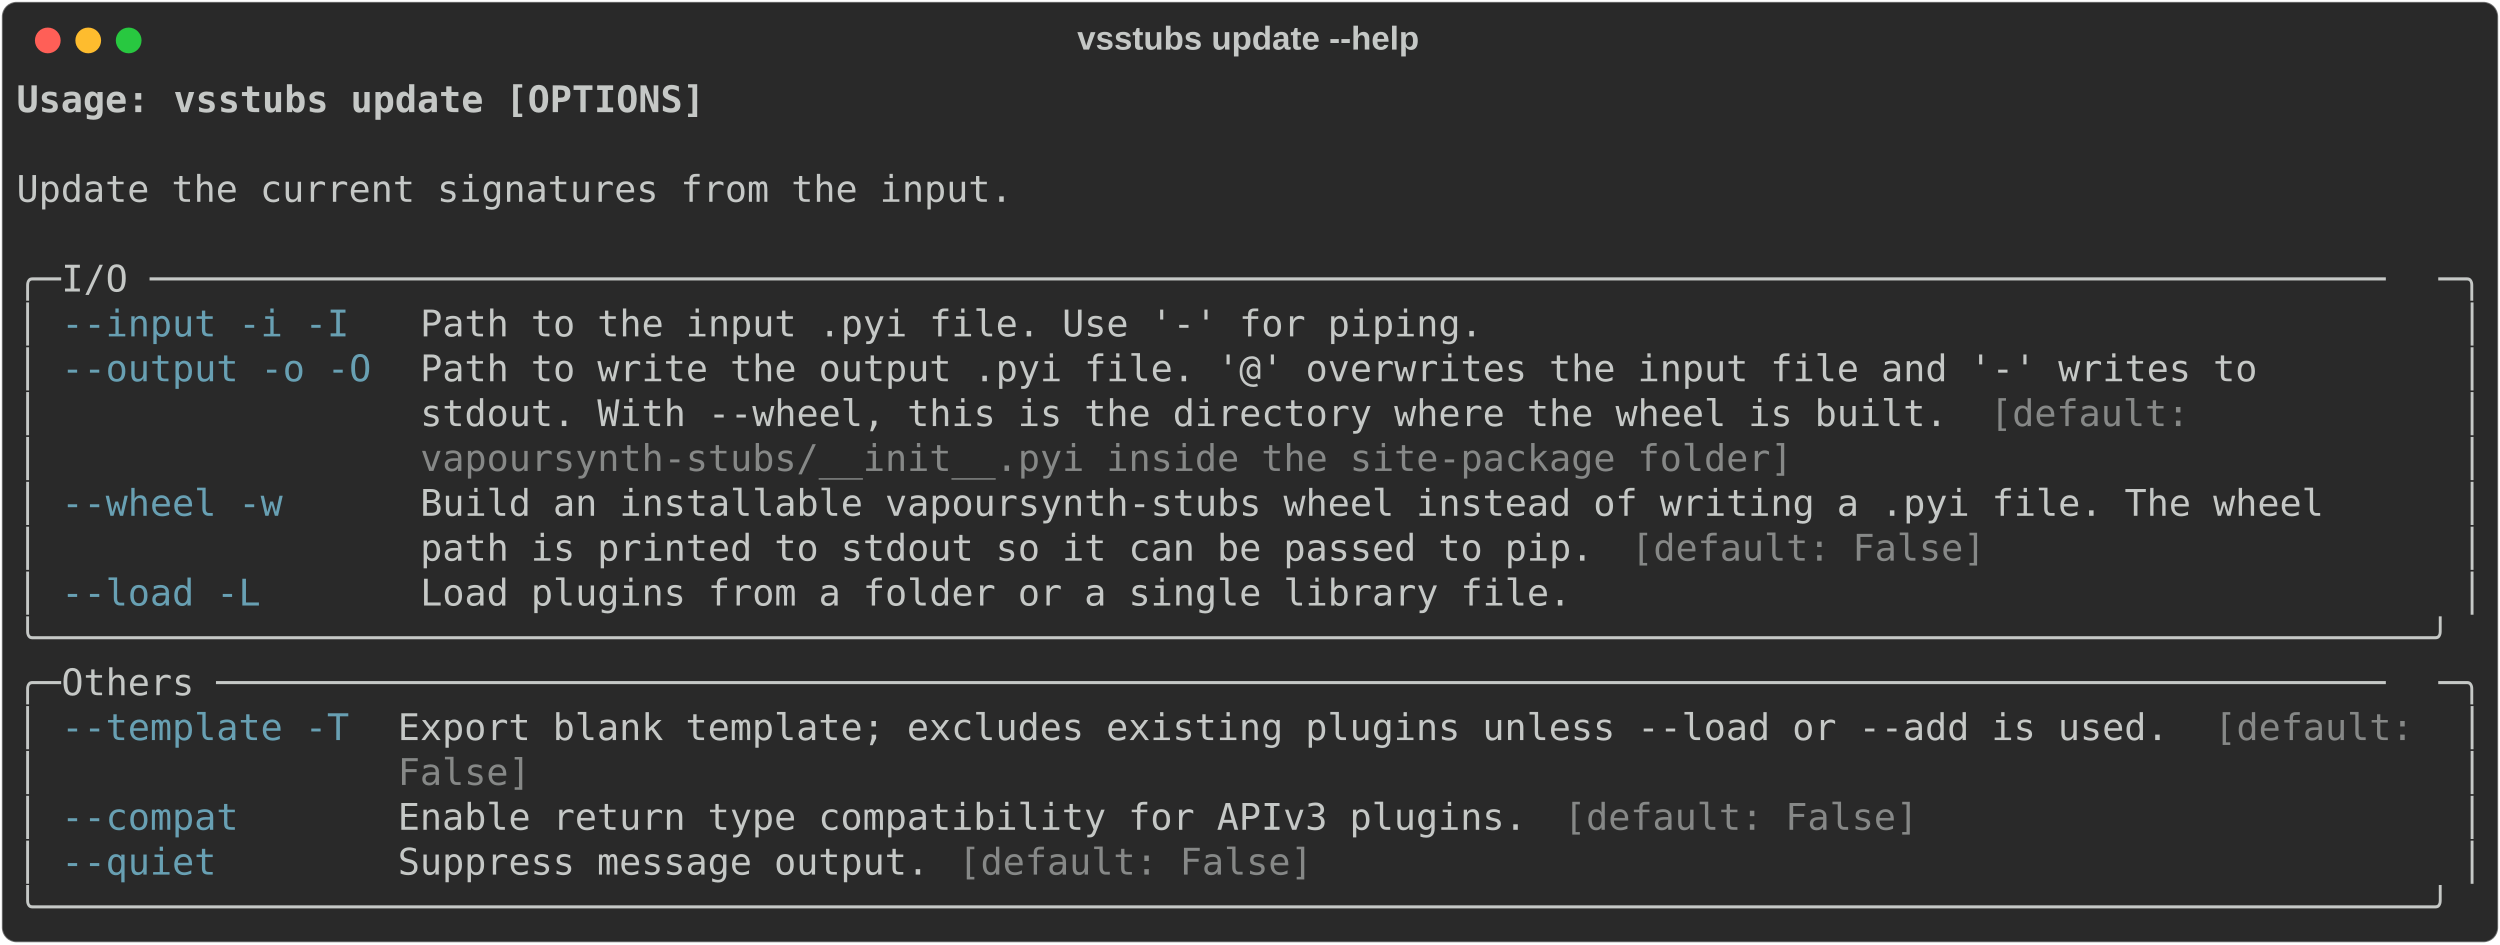
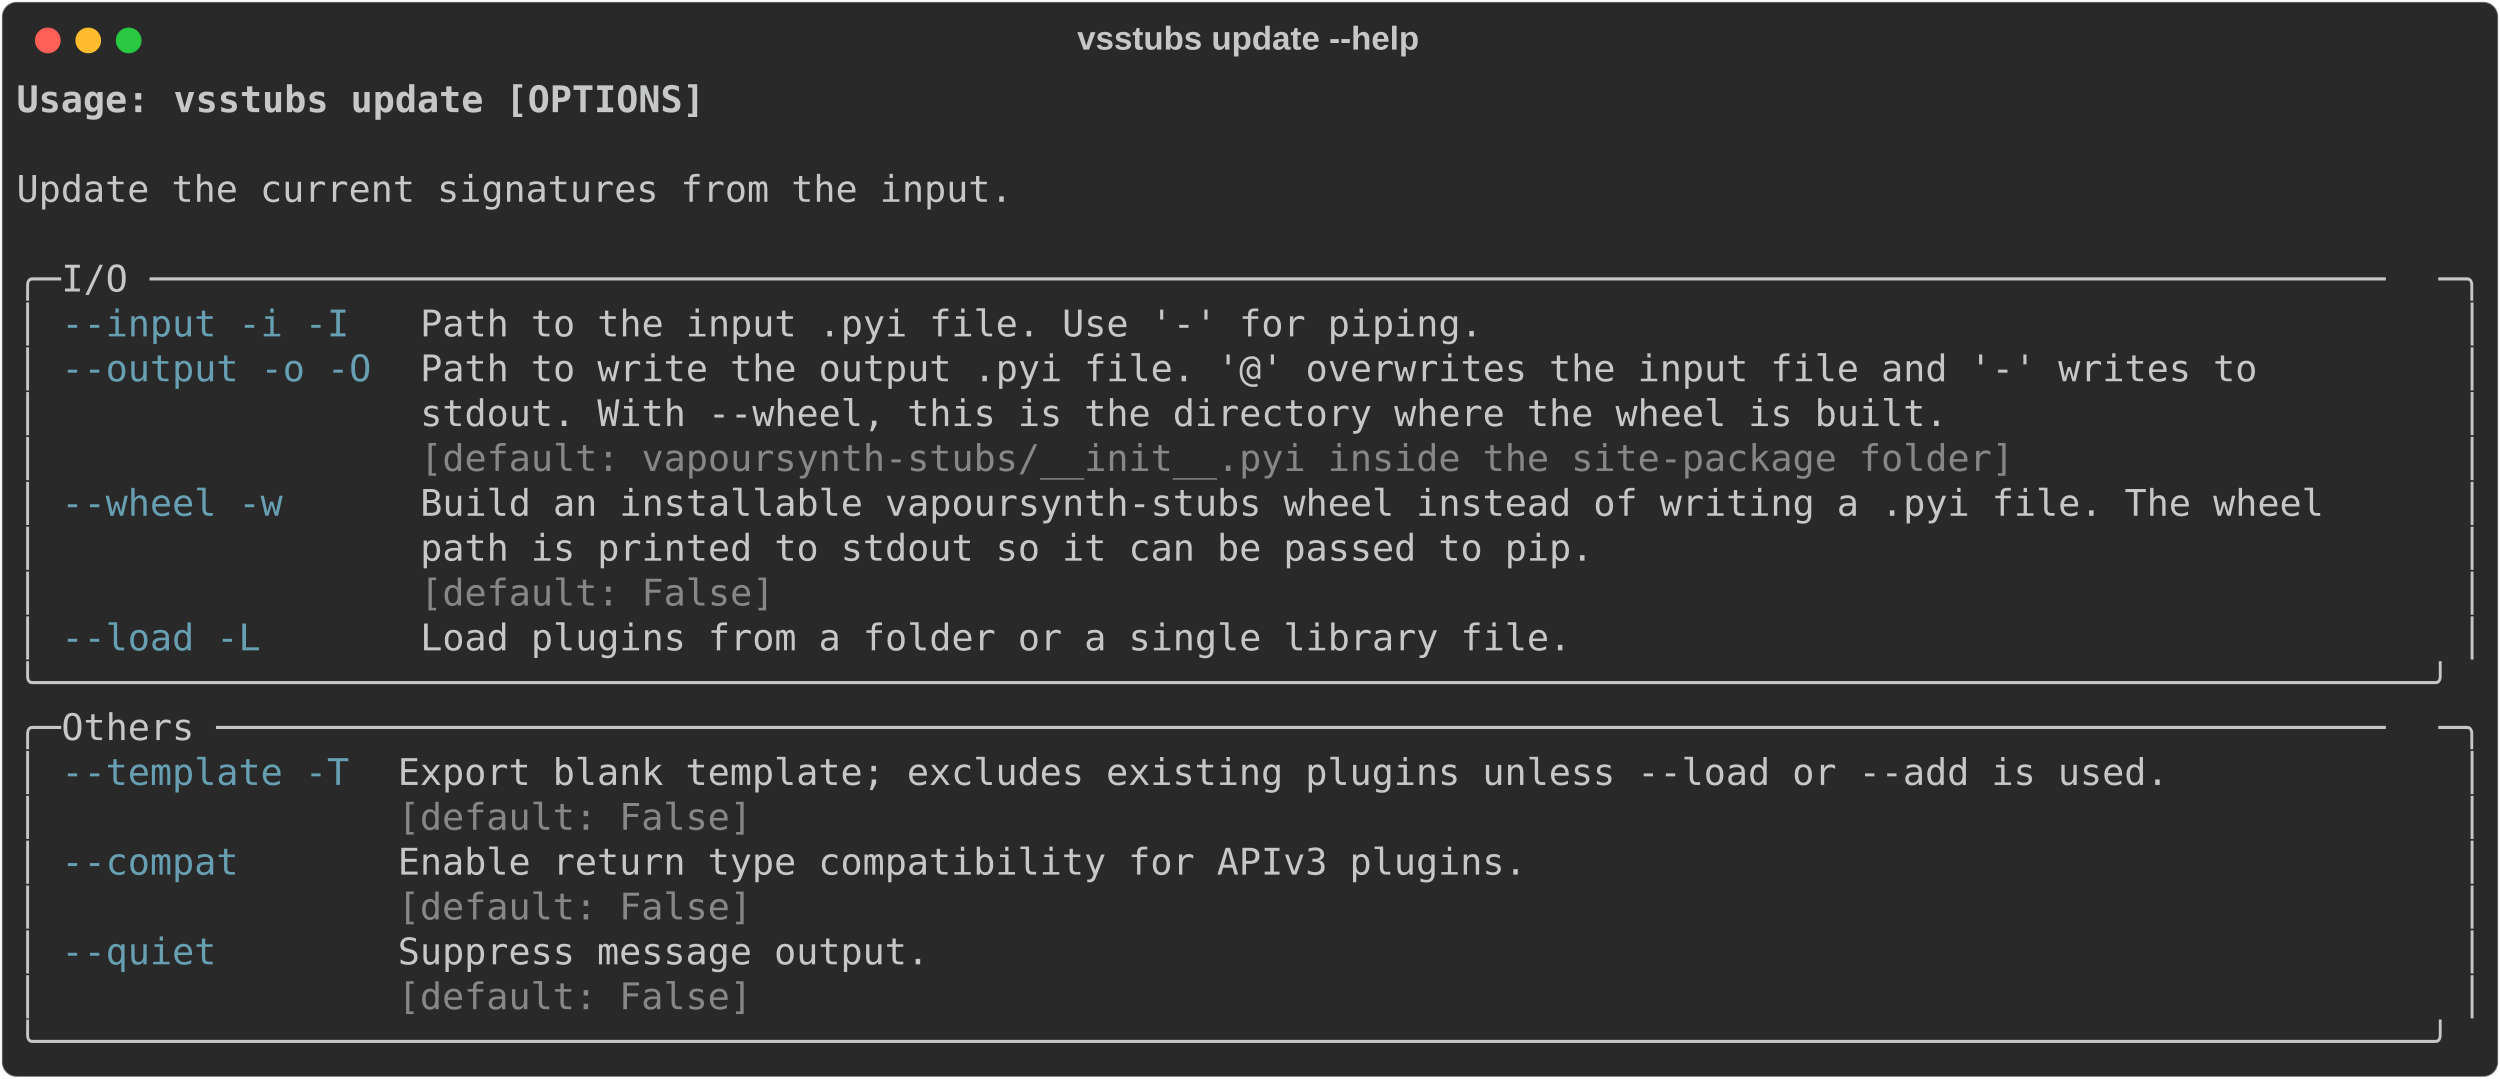
- <svg xmlns="http://www.w3.org/2000/svg" class="rich-terminal" viewBox="0 0 1360 513.6">
+ <svg xmlns="http://www.w3.org/2000/svg" class="rich-terminal" viewBox="0 0 1360 586.8">
  <style>
        @font-face {
            font-family: "Fira Code";
            src: local("FiraCode-Regular"),
                url("https://cdnjs.cloudflare.com/ajax/libs/firacode/6.2.0/woff2/FiraCode-Regular.woff2") format("woff2"),
                url("https://cdnjs.cloudflare.com/ajax/libs/firacode/6.2.0/woff/FiraCode-Regular.woff") format("woff");
            font-style: normal;
            font-weight: 400;
        }

        @font-face {
            font-family: "Fira Code";
            src: local("FiraCode-Bold"),
                url("https://cdnjs.cloudflare.com/ajax/libs/firacode/6.2.0/woff2/FiraCode-Bold.woff2") format("woff2"),
                url("https://cdnjs.cloudflare.com/ajax/libs/firacode/6.2.0/woff/FiraCode-Bold.woff") format("woff");
            font-style: bold;
            font-weight: 700;
        }

-         .terminal-1599517113-matrix {
+         .terminal-158021063-matrix {
            font-family: Fira Code, monospace;
            font-size: 20px;
            line-height: 24.4px;
            font-variant-east-asian: full-width;
        }

-         .terminal-1599517113-title {
+         .terminal-158021063-title {
            font-size: 18px;
            font-weight: bold;
            font-family: arial;
        }

-         .terminal-1599517113-r1 {
+         .terminal-158021063-r1 {
            fill: #c5c8c6;
            font-weight: bold
        }

-         .terminal-1599517113-r2 {
+         .terminal-158021063-r2 {
            fill: #c5c8c6
        }

-         .terminal-1599517113-r3 {
+         .terminal-158021063-r3 {
            fill: #68a0b3
        }

-         .terminal-1599517113-r4 {
+         .terminal-158021063-r4 {
            fill: #868887
        }
    </style>
  <defs>
-     <clipPath id="terminal-1599517113-clip-terminal">
-       <rect x="0" y="0" width="1341.0" height="462.6" />
-     </clipPath>
-     <clipPath id="terminal-1599517113-line-0">
+     <clipPath id="terminal-158021063-clip-terminal">
+       <rect x="0" y="0" width="1341.0" height="535.8" />
+     </clipPath>
+     <clipPath id="terminal-158021063-line-0">
      <rect x="0" y="1.5" width="1342" height="24.65" />
    </clipPath>
-     <clipPath id="terminal-1599517113-line-1">
+     <clipPath id="terminal-158021063-line-1">
      <rect x="0" y="25.9" width="1342" height="24.65" />
    </clipPath>
-     <clipPath id="terminal-1599517113-line-2">
+     <clipPath id="terminal-158021063-line-2">
      <rect x="0" y="50.3" width="1342" height="24.65" />
    </clipPath>
-     <clipPath id="terminal-1599517113-line-3">
+     <clipPath id="terminal-158021063-line-3">
      <rect x="0" y="74.7" width="1342" height="24.65" />
    </clipPath>
-     <clipPath id="terminal-1599517113-line-4">
+     <clipPath id="terminal-158021063-line-4">
      <rect x="0" y="99.1" width="1342" height="24.65" />
    </clipPath>
-     <clipPath id="terminal-1599517113-line-5">
+     <clipPath id="terminal-158021063-line-5">
      <rect x="0" y="123.5" width="1342" height="24.65" />
    </clipPath>
-     <clipPath id="terminal-1599517113-line-6">
+     <clipPath id="terminal-158021063-line-6">
      <rect x="0" y="147.9" width="1342" height="24.65" />
    </clipPath>
-     <clipPath id="terminal-1599517113-line-7">
+     <clipPath id="terminal-158021063-line-7">
      <rect x="0" y="172.3" width="1342" height="24.65" />
    </clipPath>
-     <clipPath id="terminal-1599517113-line-8">
+     <clipPath id="terminal-158021063-line-8">
      <rect x="0" y="196.7" width="1342" height="24.65" />
    </clipPath>
-     <clipPath id="terminal-1599517113-line-9">
+     <clipPath id="terminal-158021063-line-9">
      <rect x="0" y="221.1" width="1342" height="24.65" />
    </clipPath>
-     <clipPath id="terminal-1599517113-line-10">
+     <clipPath id="terminal-158021063-line-10">
      <rect x="0" y="245.5" width="1342" height="24.65" />
    </clipPath>
-     <clipPath id="terminal-1599517113-line-11">
+     <clipPath id="terminal-158021063-line-11">
      <rect x="0" y="269.9" width="1342" height="24.65" />
    </clipPath>
-     <clipPath id="terminal-1599517113-line-12">
+     <clipPath id="terminal-158021063-line-12">
      <rect x="0" y="294.3" width="1342" height="24.65" />
    </clipPath>
-     <clipPath id="terminal-1599517113-line-13">
+     <clipPath id="terminal-158021063-line-13">
      <rect x="0" y="318.7" width="1342" height="24.65" />
    </clipPath>
-     <clipPath id="terminal-1599517113-line-14">
+     <clipPath id="terminal-158021063-line-14">
      <rect x="0" y="343.1" width="1342" height="24.65" />
    </clipPath>
-     <clipPath id="terminal-1599517113-line-15">
+     <clipPath id="terminal-158021063-line-15">
      <rect x="0" y="367.5" width="1342" height="24.65" />
    </clipPath>
-     <clipPath id="terminal-1599517113-line-16">
+     <clipPath id="terminal-158021063-line-16">
      <rect x="0" y="391.9" width="1342" height="24.65" />
    </clipPath>
-     <clipPath id="terminal-1599517113-line-17">
+     <clipPath id="terminal-158021063-line-17">
      <rect x="0" y="416.3" width="1342" height="24.65" />
    </clipPath>
+     <clipPath id="terminal-158021063-line-18">
+       <rect x="0" y="440.7" width="1342" height="24.65" />
+     </clipPath>
+     <clipPath id="terminal-158021063-line-19">
+       <rect x="0" y="465.1" width="1342" height="24.65" />
+     </clipPath>
+     <clipPath id="terminal-158021063-line-20">
+       <rect x="0" y="489.5" width="1342" height="24.65" />
+     </clipPath>
  </defs>
-   <rect fill="#292929" stroke="rgba(255,255,255,0.35)" stroke-width="1" x="1" y="1" width="1358" height="511.6" rx="8" />
-   <text class="terminal-1599517113-title" fill="#c5c8c6" text-anchor="middle" x="679" y="27">vsstubs update --help</text>
+   <rect fill="#292929" stroke="rgba(255,255,255,0.35)" stroke-width="1" x="1" y="1" width="1358" height="584.8" rx="8" />
+   <text class="terminal-158021063-title" fill="#c5c8c6" text-anchor="middle" x="679" y="27">vsstubs update --help</text>
  <g transform="translate(26,22)">
    <circle cx="0" cy="0" r="7" fill="#ff5f57" />
    <circle cx="22" cy="0" r="7" fill="#febc2e" />
    <circle cx="44" cy="0" r="7" fill="#28c840" />
  </g>
-   <g transform="translate(9, 41)" clip-path="url(#terminal-1599517113-clip-terminal)">
-     <g class="terminal-1599517113-matrix">
-       <text class="terminal-1599517113-r1" x="0" y="20" textLength="85.4" clip-path="url(#terminal-1599517113-line-0)">Usage: </text>
-       <text class="terminal-1599517113-r1" x="85.4" y="20" textLength="292.8" clip-path="url(#terminal-1599517113-line-0)">vsstubs update [OPTIONS]</text>
-       <text class="terminal-1599517113-r2" x="1342" y="20" textLength="12.2" clip-path="url(#terminal-1599517113-line-0)">
-             </text>
-       <text class="terminal-1599517113-r2" x="1342" y="44.4" textLength="12.2" clip-path="url(#terminal-1599517113-line-1)">
-             </text>
-       <text class="terminal-1599517113-r2" x="0" y="68.8" textLength="549" clip-path="url(#terminal-1599517113-line-2)">Update the current signatures from the input.</text>
-       <text class="terminal-1599517113-r2" x="1342" y="68.8" textLength="12.2" clip-path="url(#terminal-1599517113-line-2)">
-             </text>
-       <text class="terminal-1599517113-r2" x="1342" y="93.2" textLength="12.2" clip-path="url(#terminal-1599517113-line-3)">
-             </text>
-       <text class="terminal-1599517113-r2" x="0" y="117.6" textLength="24.4" clip-path="url(#terminal-1599517113-line-4)">╭─</text>
-       <text class="terminal-1599517113-r2" x="24.4" y="117.6" textLength="1293.2" clip-path="url(#terminal-1599517113-line-4)"> I/O ─────────────────────────────────────────────────────────────────────────────────────────────────────</text>
-       <text class="terminal-1599517113-r2" x="1317.6" y="117.6" textLength="24.4" clip-path="url(#terminal-1599517113-line-4)">─╮</text>
-       <text class="terminal-1599517113-r2" x="1342" y="117.6" textLength="12.2" clip-path="url(#terminal-1599517113-line-4)">
-             </text>
-       <text class="terminal-1599517113-r2" x="0" y="142" textLength="12.2" clip-path="url(#terminal-1599517113-line-5)">│</text>
-       <text class="terminal-1599517113-r3" x="24.4" y="142" textLength="170.8" clip-path="url(#terminal-1599517113-line-5)">--input -i -I </text>
-       <text class="terminal-1599517113-r2" x="219.6" y="142" textLength="1098" clip-path="url(#terminal-1599517113-line-5)">Path to the input .pyi file. Use '-' for piping.                                          </text>
-       <text class="terminal-1599517113-r2" x="1329.8" y="142" textLength="12.2" clip-path="url(#terminal-1599517113-line-5)">│</text>
-       <text class="terminal-1599517113-r2" x="1342" y="142" textLength="12.2" clip-path="url(#terminal-1599517113-line-5)">
-             </text>
-       <text class="terminal-1599517113-r2" x="0" y="166.4" textLength="12.2" clip-path="url(#terminal-1599517113-line-6)">│</text>
-       <text class="terminal-1599517113-r3" x="24.4" y="166.4" textLength="170.8" clip-path="url(#terminal-1599517113-line-6)">--output -o -O</text>
-       <text class="terminal-1599517113-r2" x="219.6" y="166.4" textLength="1098" clip-path="url(#terminal-1599517113-line-6)">Path to write the output .pyi file. '@' overwrites the input file and '-' writes to       </text>
-       <text class="terminal-1599517113-r2" x="1329.8" y="166.4" textLength="12.2" clip-path="url(#terminal-1599517113-line-6)">│</text>
-       <text class="terminal-1599517113-r2" x="1342" y="166.4" textLength="12.2" clip-path="url(#terminal-1599517113-line-6)">
-             </text>
-       <text class="terminal-1599517113-r2" x="0" y="190.8" textLength="12.2" clip-path="url(#terminal-1599517113-line-7)">│</text>
-       <text class="terminal-1599517113-r2" x="219.6" y="190.8" textLength="854" clip-path="url(#terminal-1599517113-line-7)">stdout. With --wheel, this is the directory where the wheel is built. </text>
-       <text class="terminal-1599517113-r4" x="1073.6" y="190.8" textLength="122" clip-path="url(#terminal-1599517113-line-7)">[default: </text>
-       <text class="terminal-1599517113-r2" x="1329.8" y="190.8" textLength="12.2" clip-path="url(#terminal-1599517113-line-7)">│</text>
-       <text class="terminal-1599517113-r2" x="1342" y="190.8" textLength="12.2" clip-path="url(#terminal-1599517113-line-7)">
-             </text>
-       <text class="terminal-1599517113-r2" x="0" y="215.2" textLength="12.2" clip-path="url(#terminal-1599517113-line-8)">│</text>
-       <text class="terminal-1599517113-r4" x="219.6" y="215.2" textLength="756.4" clip-path="url(#terminal-1599517113-line-8)">vapoursynth-stubs/__init__.pyi inside the site-package folder]</text>
-       <text class="terminal-1599517113-r2" x="1329.8" y="215.2" textLength="12.2" clip-path="url(#terminal-1599517113-line-8)">│</text>
-       <text class="terminal-1599517113-r2" x="1342" y="215.2" textLength="12.2" clip-path="url(#terminal-1599517113-line-8)">
-             </text>
-       <text class="terminal-1599517113-r2" x="0" y="239.6" textLength="12.2" clip-path="url(#terminal-1599517113-line-9)">│</text>
-       <text class="terminal-1599517113-r3" x="24.4" y="239.6" textLength="170.8" clip-path="url(#terminal-1599517113-line-9)">--wheel -w    </text>
-       <text class="terminal-1599517113-r2" x="219.6" y="239.6" textLength="1098" clip-path="url(#terminal-1599517113-line-9)">Build an installable vapoursynth-stubs wheel instead of writing a .pyi file. The wheel    </text>
-       <text class="terminal-1599517113-r2" x="1329.8" y="239.6" textLength="12.2" clip-path="url(#terminal-1599517113-line-9)">│</text>
-       <text class="terminal-1599517113-r2" x="1342" y="239.6" textLength="12.2" clip-path="url(#terminal-1599517113-line-9)">
-             </text>
-       <text class="terminal-1599517113-r2" x="0" y="264" textLength="12.2" clip-path="url(#terminal-1599517113-line-10)">│</text>
-       <text class="terminal-1599517113-r2" x="219.6" y="264" textLength="658.8" clip-path="url(#terminal-1599517113-line-10)">path is printed to stdout so it can be passed to pip. </text>
-       <text class="terminal-1599517113-r4" x="878.4" y="264" textLength="195.2" clip-path="url(#terminal-1599517113-line-10)">[default: False]</text>
-       <text class="terminal-1599517113-r2" x="1329.8" y="264" textLength="12.2" clip-path="url(#terminal-1599517113-line-10)">│</text>
-       <text class="terminal-1599517113-r2" x="1342" y="264" textLength="12.2" clip-path="url(#terminal-1599517113-line-10)">
-             </text>
-       <text class="terminal-1599517113-r2" x="0" y="288.4" textLength="12.2" clip-path="url(#terminal-1599517113-line-11)">│</text>
-       <text class="terminal-1599517113-r3" x="24.4" y="288.4" textLength="170.8" clip-path="url(#terminal-1599517113-line-11)">--load -L     </text>
-       <text class="terminal-1599517113-r2" x="219.6" y="288.4" textLength="1098" clip-path="url(#terminal-1599517113-line-11)">Load plugins from a folder or a single library file.                                      </text>
-       <text class="terminal-1599517113-r2" x="1329.8" y="288.4" textLength="12.2" clip-path="url(#terminal-1599517113-line-11)">│</text>
-       <text class="terminal-1599517113-r2" x="1342" y="288.4" textLength="12.2" clip-path="url(#terminal-1599517113-line-11)">
-             </text>
-       <text class="terminal-1599517113-r2" x="0" y="312.8" textLength="1342" clip-path="url(#terminal-1599517113-line-12)">╰────────────────────────────────────────────────────────────────────────────────────────────────────────────╯</text>
-       <text class="terminal-1599517113-r2" x="1342" y="312.8" textLength="12.2" clip-path="url(#terminal-1599517113-line-12)">
-             </text>
-       <text class="terminal-1599517113-r2" x="0" y="337.2" textLength="24.4" clip-path="url(#terminal-1599517113-line-13)">╭─</text>
-       <text class="terminal-1599517113-r2" x="24.4" y="337.2" textLength="1293.2" clip-path="url(#terminal-1599517113-line-13)"> Others ──────────────────────────────────────────────────────────────────────────────────────────────────</text>
-       <text class="terminal-1599517113-r2" x="1317.6" y="337.2" textLength="24.4" clip-path="url(#terminal-1599517113-line-13)">─╮</text>
-       <text class="terminal-1599517113-r2" x="1342" y="337.2" textLength="12.2" clip-path="url(#terminal-1599517113-line-13)">
-             </text>
-       <text class="terminal-1599517113-r2" x="0" y="361.6" textLength="12.2" clip-path="url(#terminal-1599517113-line-14)">│</text>
-       <text class="terminal-1599517113-r3" x="24.4" y="361.6" textLength="158.6" clip-path="url(#terminal-1599517113-line-14)">--template -T</text>
-       <text class="terminal-1599517113-r2" x="207.4" y="361.6" textLength="988.2" clip-path="url(#terminal-1599517113-line-14)">Export blank template; excludes existing plugins unless --load or --add is used. </text>
-       <text class="terminal-1599517113-r4" x="1195.6" y="361.6" textLength="122" clip-path="url(#terminal-1599517113-line-14)">[default: </text>
-       <text class="terminal-1599517113-r2" x="1329.8" y="361.6" textLength="12.2" clip-path="url(#terminal-1599517113-line-14)">│</text>
-       <text class="terminal-1599517113-r2" x="1342" y="361.6" textLength="12.2" clip-path="url(#terminal-1599517113-line-14)">
-             </text>
-       <text class="terminal-1599517113-r2" x="0" y="386" textLength="12.2" clip-path="url(#terminal-1599517113-line-15)">│</text>
-       <text class="terminal-1599517113-r4" x="207.4" y="386" textLength="73.2" clip-path="url(#terminal-1599517113-line-15)">False]</text>
-       <text class="terminal-1599517113-r2" x="1329.8" y="386" textLength="12.2" clip-path="url(#terminal-1599517113-line-15)">│</text>
-       <text class="terminal-1599517113-r2" x="1342" y="386" textLength="12.2" clip-path="url(#terminal-1599517113-line-15)">
-             </text>
-       <text class="terminal-1599517113-r2" x="0" y="410.4" textLength="12.2" clip-path="url(#terminal-1599517113-line-16)">│</text>
-       <text class="terminal-1599517113-r3" x="24.4" y="410.4" textLength="158.6" clip-path="url(#terminal-1599517113-line-16)">--compat     </text>
-       <text class="terminal-1599517113-r2" x="207.4" y="410.4" textLength="634.4" clip-path="url(#terminal-1599517113-line-16)">Enable return type compatibility for APIv3 plugins. </text>
-       <text class="terminal-1599517113-r4" x="841.8" y="410.4" textLength="195.2" clip-path="url(#terminal-1599517113-line-16)">[default: False]</text>
-       <text class="terminal-1599517113-r2" x="1329.8" y="410.4" textLength="12.2" clip-path="url(#terminal-1599517113-line-16)">│</text>
-       <text class="terminal-1599517113-r2" x="1342" y="410.4" textLength="12.2" clip-path="url(#terminal-1599517113-line-16)">
-             </text>
-       <text class="terminal-1599517113-r2" x="0" y="434.8" textLength="12.2" clip-path="url(#terminal-1599517113-line-17)">│</text>
-       <text class="terminal-1599517113-r3" x="24.4" y="434.8" textLength="158.6" clip-path="url(#terminal-1599517113-line-17)">--quiet      </text>
-       <text class="terminal-1599517113-r2" x="207.4" y="434.8" textLength="305" clip-path="url(#terminal-1599517113-line-17)">Suppress message output. </text>
-       <text class="terminal-1599517113-r4" x="512.4" y="434.8" textLength="195.2" clip-path="url(#terminal-1599517113-line-17)">[default: False]</text>
-       <text class="terminal-1599517113-r2" x="1329.8" y="434.8" textLength="12.2" clip-path="url(#terminal-1599517113-line-17)">│</text>
-       <text class="terminal-1599517113-r2" x="1342" y="434.8" textLength="12.2" clip-path="url(#terminal-1599517113-line-17)">
-             </text>
-       <text class="terminal-1599517113-r2" x="0" y="459.2" textLength="1342" clip-path="url(#terminal-1599517113-line-18)">╰────────────────────────────────────────────────────────────────────────────────────────────────────────────╯</text>
-       <text class="terminal-1599517113-r2" x="1342" y="459.2" textLength="12.2" clip-path="url(#terminal-1599517113-line-18)">
+   <g transform="translate(9, 41)" clip-path="url(#terminal-158021063-clip-terminal)">
+     <g class="terminal-158021063-matrix">
+       <text class="terminal-158021063-r1" x="0" y="20" textLength="85.4" clip-path="url(#terminal-158021063-line-0)">Usage: </text>
+       <text class="terminal-158021063-r1" x="85.4" y="20" textLength="292.8" clip-path="url(#terminal-158021063-line-0)">vsstubs update [OPTIONS]</text>
+       <text class="terminal-158021063-r2" x="1342" y="20" textLength="12.2" clip-path="url(#terminal-158021063-line-0)">
+             </text>
+       <text class="terminal-158021063-r2" x="1342" y="44.4" textLength="12.2" clip-path="url(#terminal-158021063-line-1)">
+             </text>
+       <text class="terminal-158021063-r2" x="0" y="68.8" textLength="549" clip-path="url(#terminal-158021063-line-2)">Update the current signatures from the input.</text>
+       <text class="terminal-158021063-r2" x="1342" y="68.8" textLength="12.2" clip-path="url(#terminal-158021063-line-2)">
+             </text>
+       <text class="terminal-158021063-r2" x="1342" y="93.2" textLength="12.2" clip-path="url(#terminal-158021063-line-3)">
+             </text>
+       <text class="terminal-158021063-r2" x="0" y="117.6" textLength="24.4" clip-path="url(#terminal-158021063-line-4)">╭─</text>
+       <text class="terminal-158021063-r2" x="24.4" y="117.6" textLength="1293.2" clip-path="url(#terminal-158021063-line-4)"> I/O ─────────────────────────────────────────────────────────────────────────────────────────────────────</text>
+       <text class="terminal-158021063-r2" x="1317.6" y="117.6" textLength="24.4" clip-path="url(#terminal-158021063-line-4)">─╮</text>
+       <text class="terminal-158021063-r2" x="1342" y="117.6" textLength="12.2" clip-path="url(#terminal-158021063-line-4)">
+             </text>
+       <text class="terminal-158021063-r2" x="0" y="142" textLength="12.2" clip-path="url(#terminal-158021063-line-5)">│</text>
+       <text class="terminal-158021063-r3" x="24.4" y="142" textLength="170.8" clip-path="url(#terminal-158021063-line-5)">--input -i -I </text>
+       <text class="terminal-158021063-r2" x="219.6" y="142" textLength="1098" clip-path="url(#terminal-158021063-line-5)">Path to the input .pyi file. Use '-' for piping.                                          </text>
+       <text class="terminal-158021063-r2" x="1329.8" y="142" textLength="12.2" clip-path="url(#terminal-158021063-line-5)">│</text>
+       <text class="terminal-158021063-r2" x="1342" y="142" textLength="12.2" clip-path="url(#terminal-158021063-line-5)">
+             </text>
+       <text class="terminal-158021063-r2" x="0" y="166.4" textLength="12.2" clip-path="url(#terminal-158021063-line-6)">│</text>
+       <text class="terminal-158021063-r3" x="24.4" y="166.4" textLength="170.8" clip-path="url(#terminal-158021063-line-6)">--output -o -O</text>
+       <text class="terminal-158021063-r2" x="219.6" y="166.4" textLength="1098" clip-path="url(#terminal-158021063-line-6)">Path to write the output .pyi file. '@' overwrites the input file and '-' writes to       </text>
+       <text class="terminal-158021063-r2" x="1329.8" y="166.4" textLength="12.2" clip-path="url(#terminal-158021063-line-6)">│</text>
+       <text class="terminal-158021063-r2" x="1342" y="166.4" textLength="12.2" clip-path="url(#terminal-158021063-line-6)">
+             </text>
+       <text class="terminal-158021063-r2" x="0" y="190.8" textLength="12.2" clip-path="url(#terminal-158021063-line-7)">│</text>
+       <text class="terminal-158021063-r2" x="219.6" y="190.8" textLength="1098" clip-path="url(#terminal-158021063-line-7)">stdout. With --wheel, this is the directory where the wheel is built.                     </text>
+       <text class="terminal-158021063-r2" x="1329.8" y="190.8" textLength="12.2" clip-path="url(#terminal-158021063-line-7)">│</text>
+       <text class="terminal-158021063-r2" x="1342" y="190.8" textLength="12.2" clip-path="url(#terminal-158021063-line-7)">
+             </text>
+       <text class="terminal-158021063-r2" x="0" y="215.2" textLength="12.2" clip-path="url(#terminal-158021063-line-8)">│</text>
+       <text class="terminal-158021063-r4" x="219.6" y="215.2" textLength="1098" clip-path="url(#terminal-158021063-line-8)">[default: vapoursynth-stubs/__init__.pyi inside the site-package folder]                  </text>
+       <text class="terminal-158021063-r2" x="1329.8" y="215.2" textLength="12.2" clip-path="url(#terminal-158021063-line-8)">│</text>
+       <text class="terminal-158021063-r2" x="1342" y="215.2" textLength="12.2" clip-path="url(#terminal-158021063-line-8)">
+             </text>
+       <text class="terminal-158021063-r2" x="0" y="239.6" textLength="12.2" clip-path="url(#terminal-158021063-line-9)">│</text>
+       <text class="terminal-158021063-r3" x="24.4" y="239.6" textLength="170.8" clip-path="url(#terminal-158021063-line-9)">--wheel -w    </text>
+       <text class="terminal-158021063-r2" x="219.6" y="239.6" textLength="1098" clip-path="url(#terminal-158021063-line-9)">Build an installable vapoursynth-stubs wheel instead of writing a .pyi file. The wheel    </text>
+       <text class="terminal-158021063-r2" x="1329.8" y="239.6" textLength="12.2" clip-path="url(#terminal-158021063-line-9)">│</text>
+       <text class="terminal-158021063-r2" x="1342" y="239.6" textLength="12.2" clip-path="url(#terminal-158021063-line-9)">
+             </text>
+       <text class="terminal-158021063-r2" x="0" y="264" textLength="12.2" clip-path="url(#terminal-158021063-line-10)">│</text>
+       <text class="terminal-158021063-r2" x="219.6" y="264" textLength="1098" clip-path="url(#terminal-158021063-line-10)">path is printed to stdout so it can be passed to pip.                                     </text>
+       <text class="terminal-158021063-r2" x="1329.8" y="264" textLength="12.2" clip-path="url(#terminal-158021063-line-10)">│</text>
+       <text class="terminal-158021063-r2" x="1342" y="264" textLength="12.2" clip-path="url(#terminal-158021063-line-10)">
+             </text>
+       <text class="terminal-158021063-r2" x="0" y="288.4" textLength="12.2" clip-path="url(#terminal-158021063-line-11)">│</text>
+       <text class="terminal-158021063-r4" x="219.6" y="288.4" textLength="1098" clip-path="url(#terminal-158021063-line-11)">[default: False]                                                                          </text>
+       <text class="terminal-158021063-r2" x="1329.8" y="288.4" textLength="12.2" clip-path="url(#terminal-158021063-line-11)">│</text>
+       <text class="terminal-158021063-r2" x="1342" y="288.4" textLength="12.2" clip-path="url(#terminal-158021063-line-11)">
+             </text>
+       <text class="terminal-158021063-r2" x="0" y="312.8" textLength="12.2" clip-path="url(#terminal-158021063-line-12)">│</text>
+       <text class="terminal-158021063-r3" x="24.4" y="312.8" textLength="170.8" clip-path="url(#terminal-158021063-line-12)">--load -L     </text>
+       <text class="terminal-158021063-r2" x="219.6" y="312.8" textLength="1098" clip-path="url(#terminal-158021063-line-12)">Load plugins from a folder or a single library file.                                      </text>
+       <text class="terminal-158021063-r2" x="1329.8" y="312.8" textLength="12.2" clip-path="url(#terminal-158021063-line-12)">│</text>
+       <text class="terminal-158021063-r2" x="1342" y="312.8" textLength="12.2" clip-path="url(#terminal-158021063-line-12)">
+             </text>
+       <text class="terminal-158021063-r2" x="0" y="337.2" textLength="1342" clip-path="url(#terminal-158021063-line-13)">╰────────────────────────────────────────────────────────────────────────────────────────────────────────────╯</text>
+       <text class="terminal-158021063-r2" x="1342" y="337.2" textLength="12.2" clip-path="url(#terminal-158021063-line-13)">
+             </text>
+       <text class="terminal-158021063-r2" x="0" y="361.6" textLength="24.4" clip-path="url(#terminal-158021063-line-14)">╭─</text>
+       <text class="terminal-158021063-r2" x="24.4" y="361.6" textLength="1293.2" clip-path="url(#terminal-158021063-line-14)"> Others ──────────────────────────────────────────────────────────────────────────────────────────────────</text>
+       <text class="terminal-158021063-r2" x="1317.6" y="361.6" textLength="24.4" clip-path="url(#terminal-158021063-line-14)">─╮</text>
+       <text class="terminal-158021063-r2" x="1342" y="361.6" textLength="12.2" clip-path="url(#terminal-158021063-line-14)">
+             </text>
+       <text class="terminal-158021063-r2" x="0" y="386" textLength="12.2" clip-path="url(#terminal-158021063-line-15)">│</text>
+       <text class="terminal-158021063-r3" x="24.4" y="386" textLength="158.6" clip-path="url(#terminal-158021063-line-15)">--template -T</text>
+       <text class="terminal-158021063-r2" x="207.4" y="386" textLength="1110.2" clip-path="url(#terminal-158021063-line-15)">Export blank template; excludes existing plugins unless --load or --add is used.           </text>
+       <text class="terminal-158021063-r2" x="1329.8" y="386" textLength="12.2" clip-path="url(#terminal-158021063-line-15)">│</text>
+       <text class="terminal-158021063-r2" x="1342" y="386" textLength="12.2" clip-path="url(#terminal-158021063-line-15)">
+             </text>
+       <text class="terminal-158021063-r2" x="0" y="410.4" textLength="12.2" clip-path="url(#terminal-158021063-line-16)">│</text>
+       <text class="terminal-158021063-r4" x="207.4" y="410.4" textLength="1110.2" clip-path="url(#terminal-158021063-line-16)">[default: False]                                                                           </text>
+       <text class="terminal-158021063-r2" x="1329.8" y="410.4" textLength="12.2" clip-path="url(#terminal-158021063-line-16)">│</text>
+       <text class="terminal-158021063-r2" x="1342" y="410.4" textLength="12.2" clip-path="url(#terminal-158021063-line-16)">
+             </text>
+       <text class="terminal-158021063-r2" x="0" y="434.8" textLength="12.2" clip-path="url(#terminal-158021063-line-17)">│</text>
+       <text class="terminal-158021063-r3" x="24.4" y="434.8" textLength="158.6" clip-path="url(#terminal-158021063-line-17)">--compat     </text>
+       <text class="terminal-158021063-r2" x="207.4" y="434.8" textLength="1110.2" clip-path="url(#terminal-158021063-line-17)">Enable return type compatibility for APIv3 plugins.                                        </text>
+       <text class="terminal-158021063-r2" x="1329.8" y="434.8" textLength="12.2" clip-path="url(#terminal-158021063-line-17)">│</text>
+       <text class="terminal-158021063-r2" x="1342" y="434.8" textLength="12.2" clip-path="url(#terminal-158021063-line-17)">
+             </text>
+       <text class="terminal-158021063-r2" x="0" y="459.2" textLength="12.2" clip-path="url(#terminal-158021063-line-18)">│</text>
+       <text class="terminal-158021063-r4" x="207.4" y="459.2" textLength="1110.2" clip-path="url(#terminal-158021063-line-18)">[default: False]                                                                           </text>
+       <text class="terminal-158021063-r2" x="1329.8" y="459.2" textLength="12.2" clip-path="url(#terminal-158021063-line-18)">│</text>
+       <text class="terminal-158021063-r2" x="1342" y="459.2" textLength="12.2" clip-path="url(#terminal-158021063-line-18)">
+             </text>
+       <text class="terminal-158021063-r2" x="0" y="483.6" textLength="12.2" clip-path="url(#terminal-158021063-line-19)">│</text>
+       <text class="terminal-158021063-r3" x="24.4" y="483.6" textLength="158.6" clip-path="url(#terminal-158021063-line-19)">--quiet      </text>
+       <text class="terminal-158021063-r2" x="207.4" y="483.6" textLength="1110.2" clip-path="url(#terminal-158021063-line-19)">Suppress message output.                                                                   </text>
+       <text class="terminal-158021063-r2" x="1329.8" y="483.6" textLength="12.2" clip-path="url(#terminal-158021063-line-19)">│</text>
+       <text class="terminal-158021063-r2" x="1342" y="483.6" textLength="12.2" clip-path="url(#terminal-158021063-line-19)">
+             </text>
+       <text class="terminal-158021063-r2" x="0" y="508" textLength="12.2" clip-path="url(#terminal-158021063-line-20)">│</text>
+       <text class="terminal-158021063-r4" x="207.4" y="508" textLength="1110.2" clip-path="url(#terminal-158021063-line-20)">[default: False]                                                                           </text>
+       <text class="terminal-158021063-r2" x="1329.8" y="508" textLength="12.2" clip-path="url(#terminal-158021063-line-20)">│</text>
+       <text class="terminal-158021063-r2" x="1342" y="508" textLength="12.2" clip-path="url(#terminal-158021063-line-20)">
+             </text>
+       <text class="terminal-158021063-r2" x="0" y="532.4" textLength="1342" clip-path="url(#terminal-158021063-line-21)">╰────────────────────────────────────────────────────────────────────────────────────────────────────────────╯</text>
+       <text class="terminal-158021063-r2" x="1342" y="532.4" textLength="12.2" clip-path="url(#terminal-158021063-line-21)">
            </text>
    </g>
  </g>
</svg>
